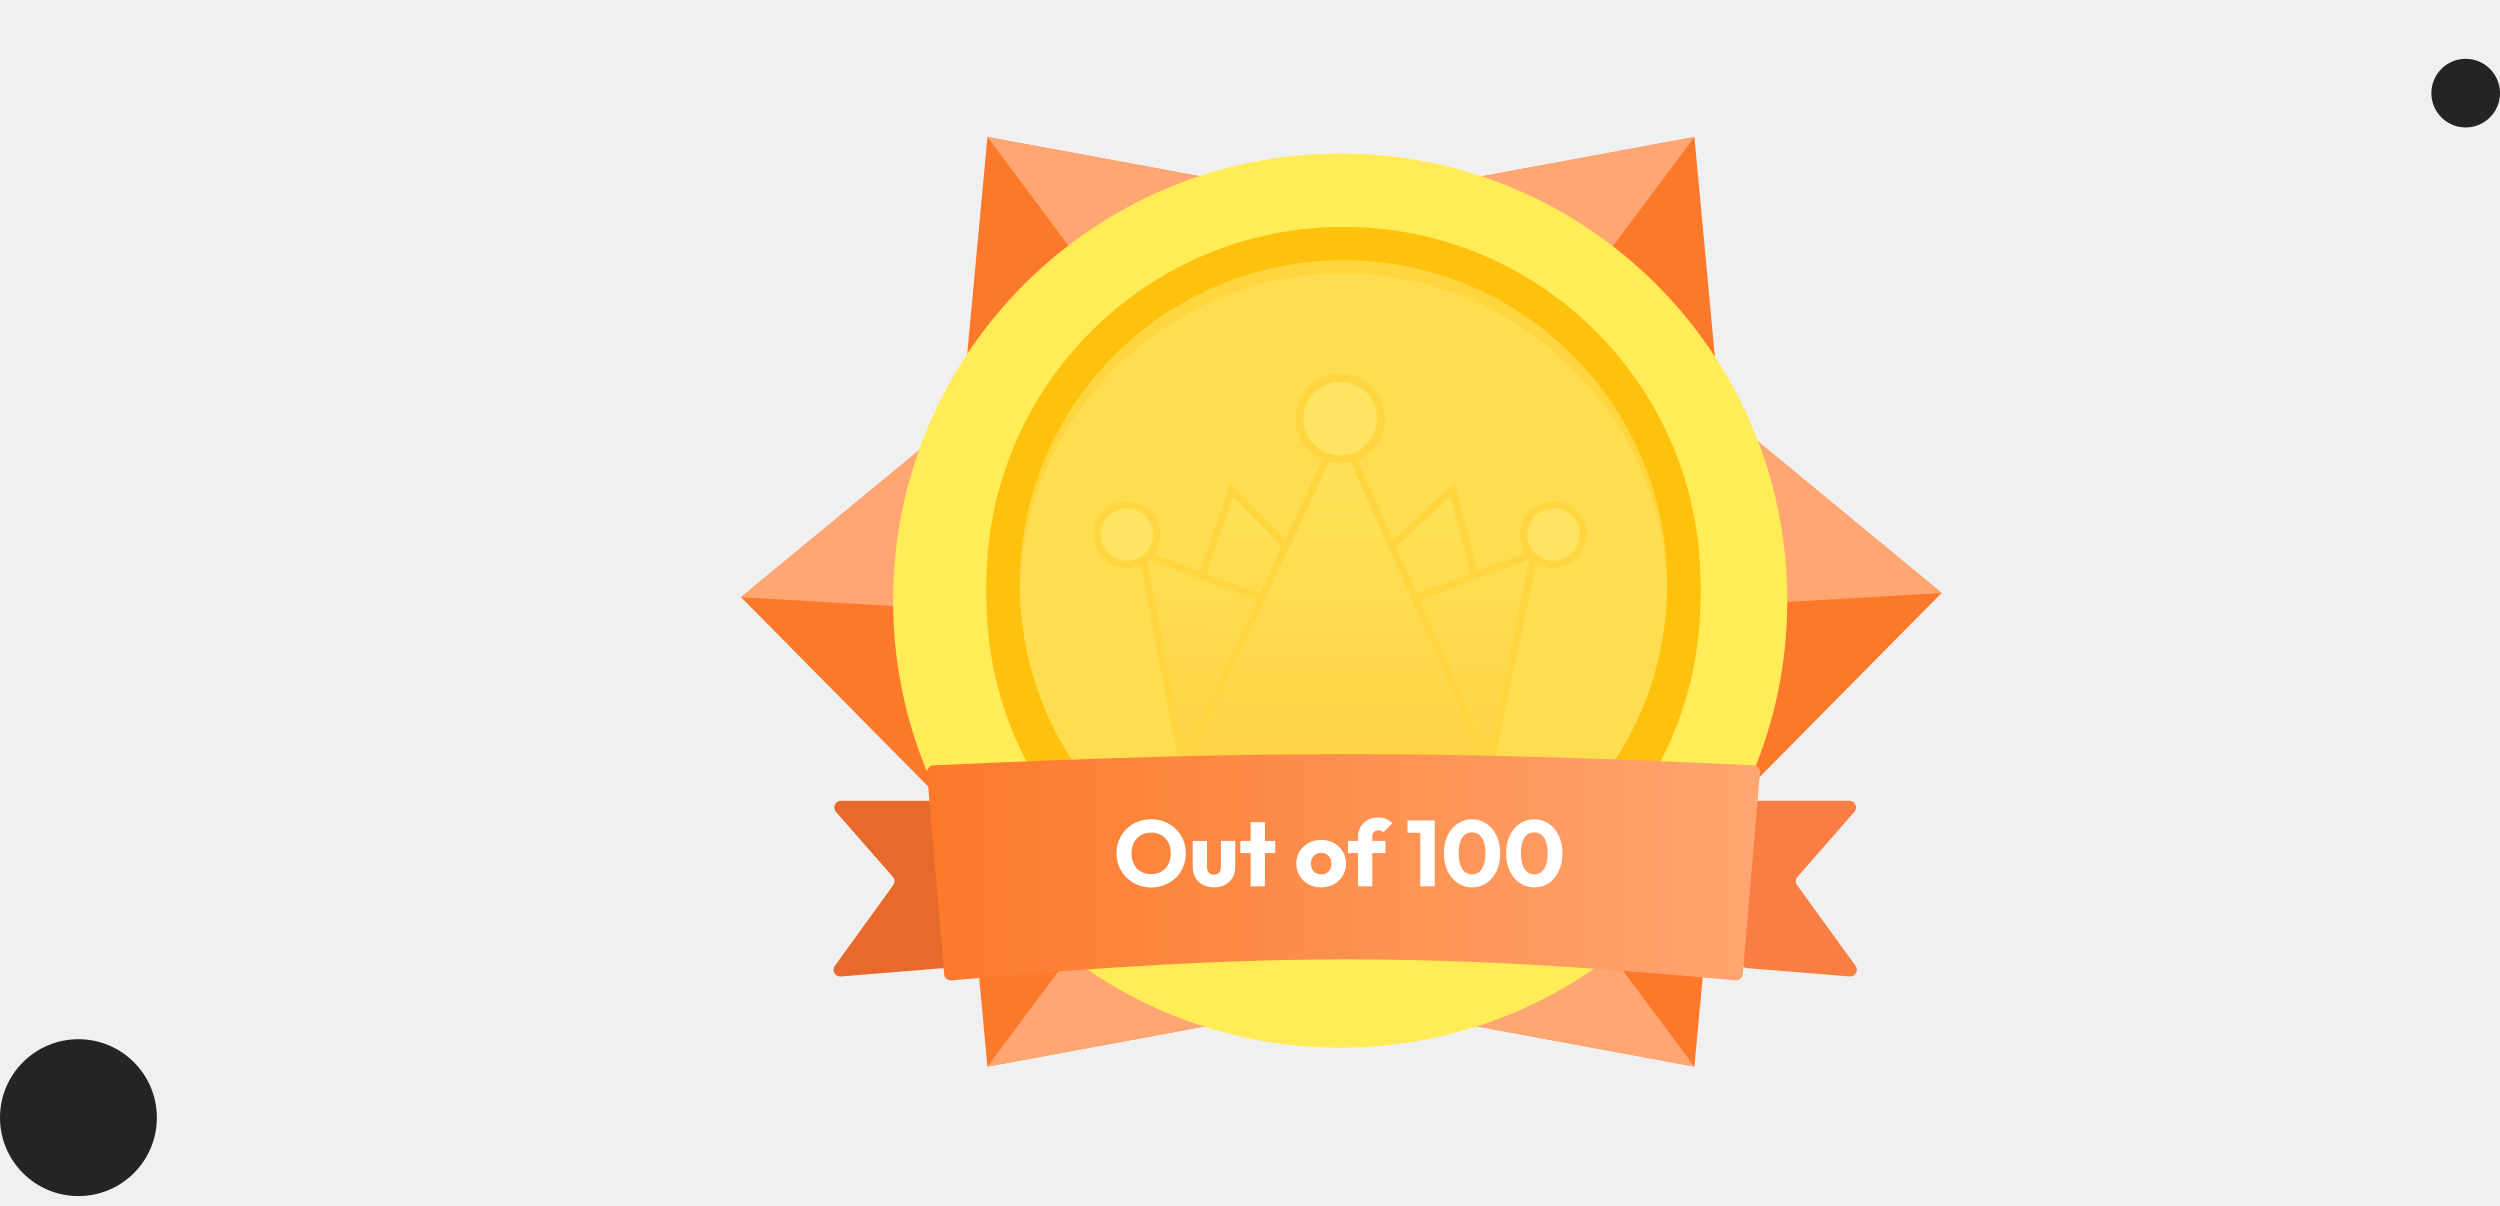
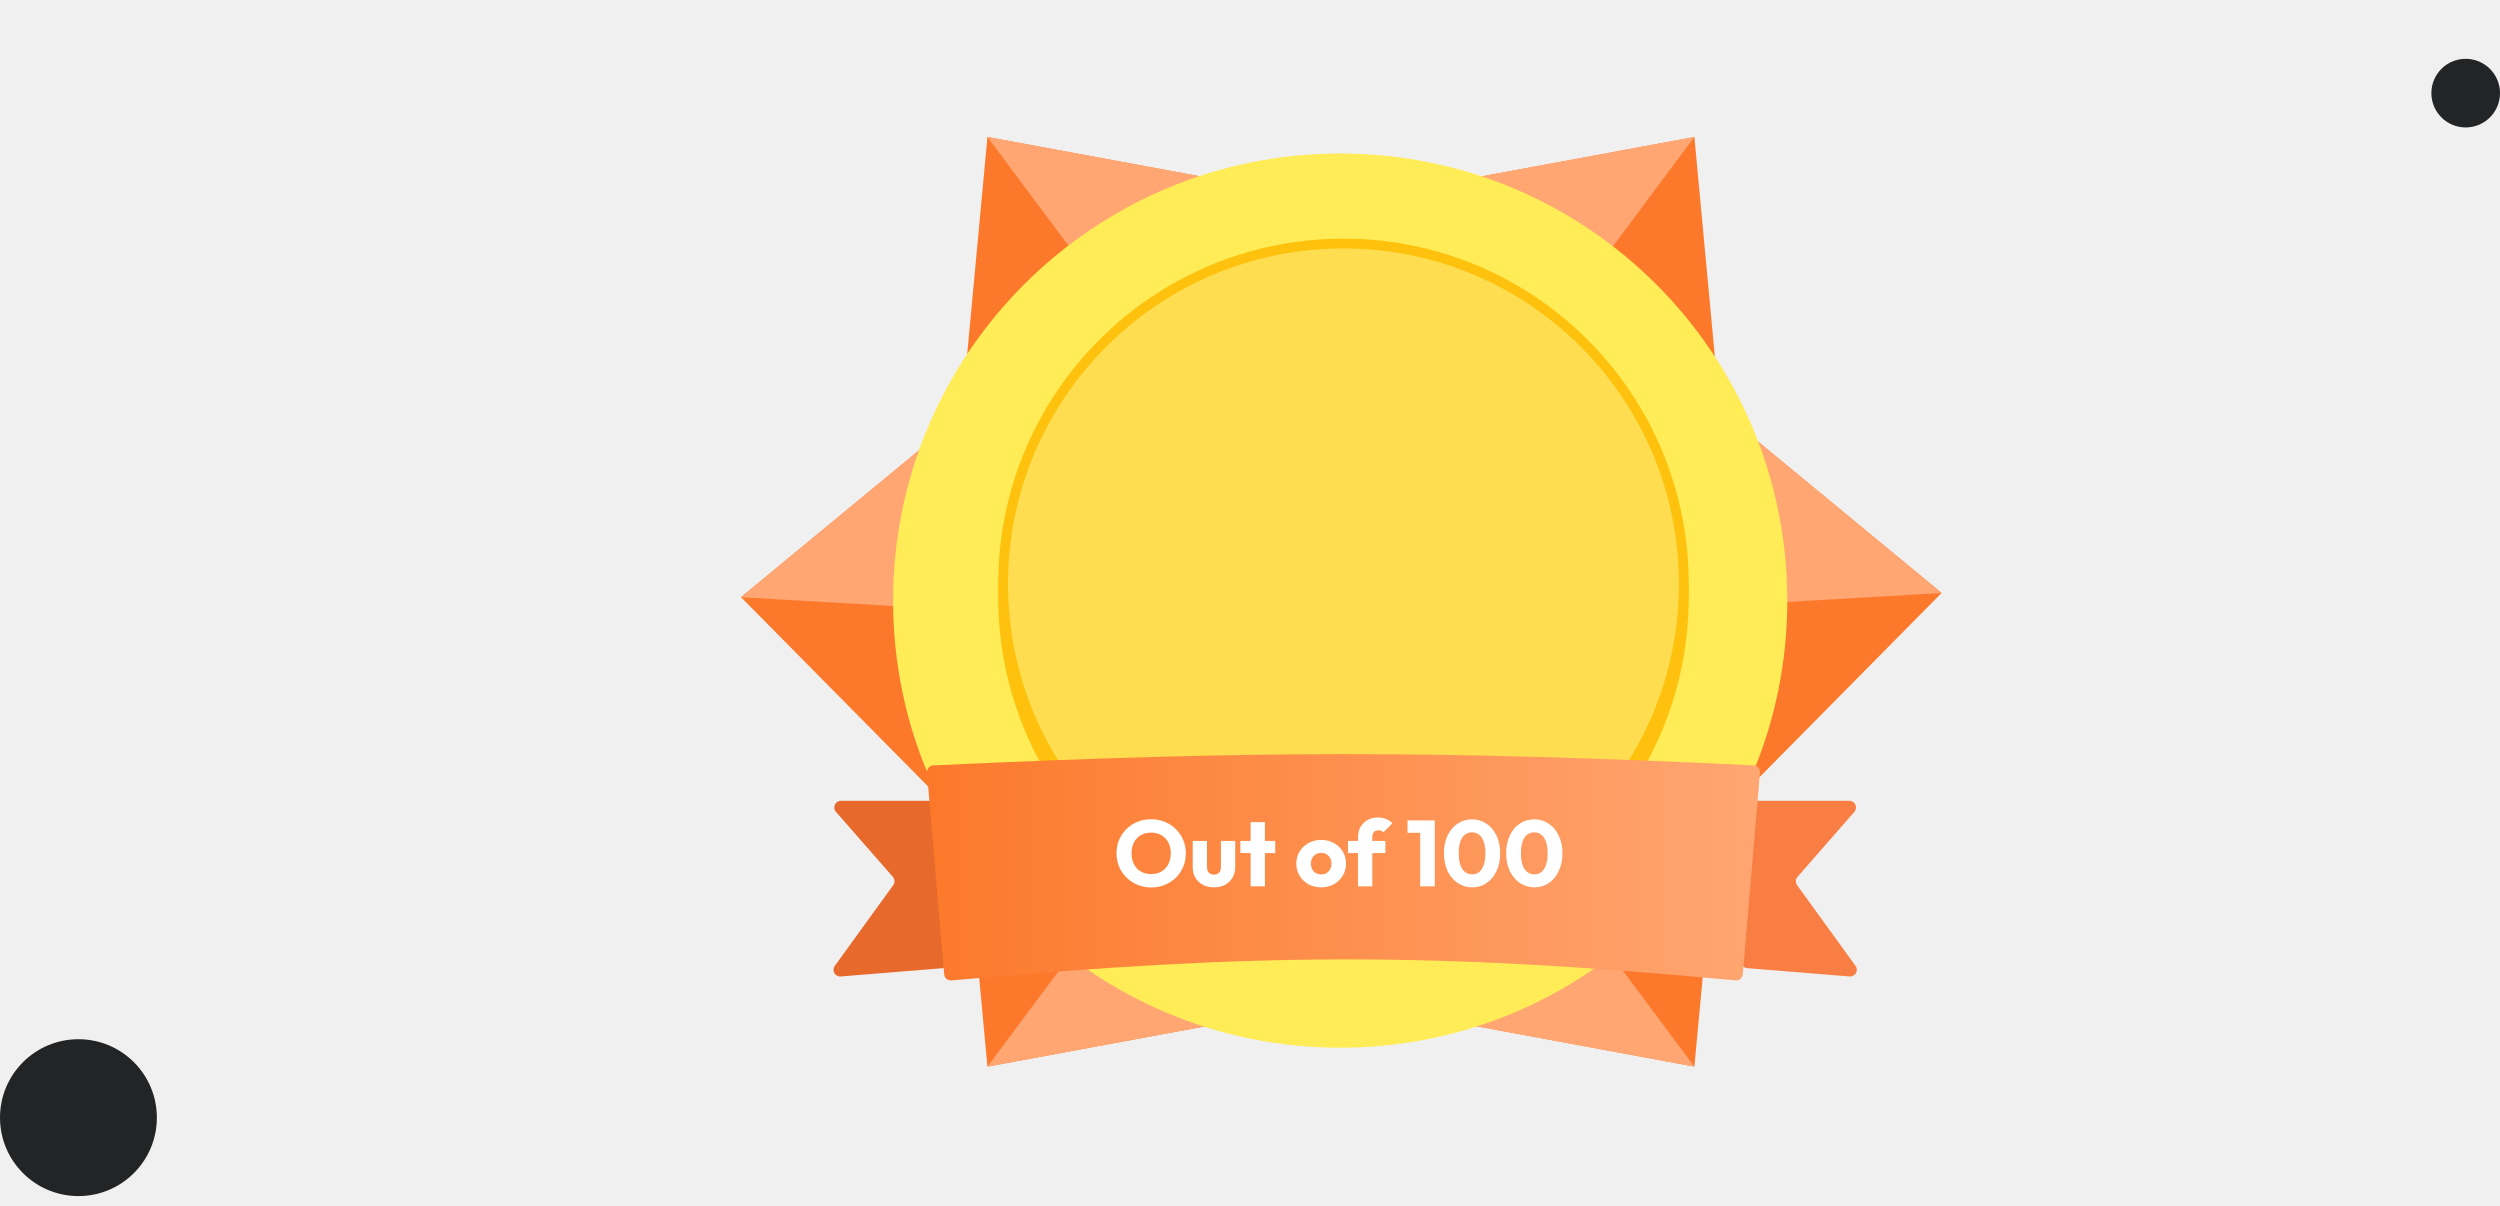
<svg xmlns="http://www.w3.org/2000/svg" width="255" height="123" viewBox="0 0 255 123" fill="none">
  <path d="M100.72 13.974L129.962 19.385L97.957 43.584L100.72 13.974Z" fill="#FC792B" />
  <path d="M100.717 13.969L129.959 19.38L113.891 31.65L100.717 13.969Z" fill="#FFA672" />
  <path d="M75.581 60.911L98.522 41.989L96.488 82.061L75.581 60.911Z" fill="#FC792B" />
  <path d="M75.578 60.916L98.519 41.993L97.591 62.188L75.578 60.916Z" fill="#FFA672" />
  <path d="M198.044 60.482L175.103 41.559L177.137 81.631L198.044 60.482Z" fill="#FC792B" />
  <path d="M198.047 60.486L175.106 41.563L176.035 61.759L198.047 60.486Z" fill="#FFA672" />
  <path d="M172.827 13.974L143.585 19.385L175.589 43.584L172.827 13.974Z" fill="#FC792B" />
  <path d="M172.83 13.969L143.588 19.38L159.655 31.65L172.83 13.969Z" fill="#FFA672" />
  <path d="M100.72 108.792L129.962 103.381L97.957 79.182L100.72 108.792Z" fill="#FC792B" />
  <path d="M100.717 108.796L129.959 103.386L113.891 91.116L100.717 108.796Z" fill="#FFA672" />
  <path d="M172.827 108.792L143.585 103.381L175.589 79.182L172.827 108.792Z" fill="#FC792B" />
  <path d="M172.83 108.796L143.588 103.386L159.655 91.116L172.83 108.796Z" fill="#FFA672" />
  <circle cx="136.7" cy="61.262" r="45.606" fill="#FFEC57" />
-   <circle cx="137.034" cy="60.925" r="34.715" fill="#FFDD51" stroke="#FEC20E" stroke-width="3.403" />
+   <circle cx="137.034" cy="60.925" r="34.715" fill="#FFDD51" stroke="#FEC20E" strokeWidth="3.403" />
  <path d="M151.965 78.188H120.674L116.477 56.437L122.582 58.726L125.635 49.949L131.181 55.673L136.701 43.844L141.959 55.673L148.149 49.949L150.439 58.726L156.544 56.437L151.965 78.188Z" fill="url(#paint0_linear_2599_30908)" />
-   <path d="M120.674 78.188H151.965M120.674 78.188L128.688 61.016M120.674 78.188L116.477 56.437L122.582 58.726M151.965 78.188L144.333 61.016M151.965 78.188L156.544 56.437L150.439 58.726M144.333 61.016L141.959 55.673M144.333 61.016L150.439 58.726M128.688 61.016L122.582 58.726M128.688 61.016L131.181 55.673M122.582 58.726L125.635 49.949L131.181 55.673M131.181 55.673L136.701 43.844L141.959 55.673M141.959 55.673L148.149 49.949L150.439 58.726" stroke="#FEC20E" stroke-width="0.763" />
-   <circle cx="114.95" cy="54.528" r="3.053" fill="#FFFCA1" stroke="#FEC20E" stroke-width="0.763" />
-   <circle cx="158.45" cy="54.528" r="3.053" fill="#FFFCA1" stroke="#FEC20E" stroke-width="0.763" />
-   <circle cx="136.704" cy="42.696" r="4.163" fill="#FFFCA1" stroke="#FEC20E" stroke-width="0.833" />
+   <path d="M120.674 78.188H151.965M120.674 78.188L128.688 61.016M120.674 78.188L116.477 56.437L122.582 58.726M151.965 78.188L144.333 61.016M151.965 78.188L156.544 56.437L150.439 58.726M144.333 61.016L141.959 55.673M144.333 61.016L150.439 58.726M128.688 61.016L122.582 58.726M128.688 61.016L131.181 55.673M122.582 58.726L125.635 49.949L131.181 55.673M131.181 55.673L136.701 43.844L141.959 55.673M141.959 55.673L148.149 49.949L150.439 58.726" stroke="#FEC20E" strokeWidth="0.763" />
+   <circle cx="114.95" cy="54.528" r="3.053" fill="#FFFCA1" stroke="#FEC20E" strokeWidth="0.763" />
+   <circle cx="158.45" cy="54.528" r="3.053" fill="#FFFCA1" stroke="#FEC20E" strokeWidth="0.763" />
+   <circle cx="136.704" cy="42.696" r="4.163" fill="#FFFCA1" stroke="#FEC20E" strokeWidth="0.833" />
  <path d="M188.633 81.68H179.202C178.842 81.68 178.544 81.96 178.523 82.32L177.58 98.031C177.558 98.401 177.835 98.721 178.204 98.751L188.66 99.599C189.239 99.645 189.607 98.992 189.266 98.521L183.304 90.287C183.118 90.03 183.134 89.679 183.343 89.44L186.559 85.764L189.145 82.809C189.53 82.368 189.218 81.68 188.633 81.68Z" fill="#F97E43" />
  <path d="M85.781 81.68H95.212C95.572 81.68 95.87 81.96 95.891 82.32L96.834 98.031C96.856 98.401 96.579 98.721 96.21 98.751L85.754 99.599C85.175 99.645 84.807 98.992 85.148 98.521L91.11 90.287C91.296 90.03 91.28 89.679 91.071 89.44L87.855 85.764L85.269 82.809C84.884 82.368 85.197 81.68 85.781 81.68Z" fill="#E8692C" />
-   <circle cx="137.034" cy="59.557" r="34.715" fill="#FFDD51" fill-opacity="0.76" stroke="#FEC20E" stroke-width="3.403" />
+   <circle cx="137.034" cy="59.557" r="34.715" fill="#FFDD51" fillOpacity="0.76" stroke="#FEC20E" strokeWidth="3.403" />
  <path d="M94.552 78.806L96.308 99.383C96.34 99.759 96.679 100.037 97.055 100.003C128.152 97.206 145.917 97.084 177.013 100C177.39 100.035 177.73 99.758 177.762 99.381L179.518 78.805C179.551 78.42 179.251 78.085 178.865 78.067C146.488 76.523 127.917 76.558 95.206 78.067C94.821 78.085 94.519 78.421 94.552 78.806Z" fill="url(#paint1_linear_2599_30908)" />
  <path d="M117.438 90.521C116.929 90.521 116.459 90.432 116.027 90.254C115.602 90.076 115.227 89.828 114.903 89.51C114.579 89.193 114.328 88.824 114.15 88.405C113.972 87.979 113.883 87.522 113.883 87.033C113.883 86.537 113.972 86.08 114.15 85.66C114.328 85.241 114.576 84.876 114.893 84.565C115.211 84.247 115.583 84.002 116.008 83.831C116.44 83.653 116.91 83.564 117.419 83.564C117.92 83.564 118.384 83.653 118.81 83.831C119.242 84.002 119.617 84.247 119.934 84.565C120.258 84.876 120.509 85.244 120.687 85.67C120.865 86.089 120.954 86.547 120.954 87.042C120.954 87.531 120.865 87.989 120.687 88.415C120.509 88.834 120.262 89.202 119.944 89.52C119.626 89.831 119.251 90.076 118.819 90.254C118.394 90.432 117.933 90.521 117.438 90.521ZM117.419 89.158C117.819 89.158 118.168 89.069 118.467 88.891C118.772 88.713 119.007 88.465 119.172 88.148C119.337 87.824 119.42 87.452 119.42 87.033C119.42 86.715 119.372 86.429 119.277 86.175C119.182 85.915 119.045 85.692 118.867 85.508C118.689 85.317 118.476 85.174 118.229 85.079C117.987 84.978 117.717 84.927 117.419 84.927C117.018 84.927 116.666 85.016 116.361 85.194C116.062 85.365 115.83 85.61 115.665 85.927C115.5 86.239 115.417 86.607 115.417 87.033C115.417 87.35 115.465 87.639 115.56 87.9C115.656 88.16 115.789 88.386 115.961 88.577C116.138 88.761 116.351 88.904 116.599 89.005C116.847 89.107 117.12 89.158 117.419 89.158ZM123.829 90.511C123.403 90.511 123.025 90.425 122.695 90.254C122.371 90.076 122.117 89.835 121.932 89.529C121.748 89.218 121.656 88.862 121.656 88.462V85.775H123.114V88.443C123.114 88.602 123.139 88.739 123.19 88.853C123.247 88.967 123.33 89.056 123.438 89.12C123.546 89.183 123.676 89.215 123.829 89.215C124.045 89.215 124.216 89.148 124.343 89.015C124.47 88.875 124.534 88.685 124.534 88.443V85.775H125.992V88.453C125.992 88.859 125.9 89.218 125.716 89.529C125.531 89.835 125.277 90.076 124.953 90.254C124.629 90.425 124.254 90.511 123.829 90.511ZM127.565 90.406V83.859H129.023V90.406H127.565ZM126.517 87.014V85.775H130.071V87.014H126.517ZM134.758 90.511C134.282 90.511 133.85 90.406 133.462 90.197C133.081 89.981 132.779 89.688 132.557 89.32C132.335 88.951 132.224 88.538 132.224 88.081C132.224 87.624 132.335 87.214 132.557 86.852C132.779 86.49 133.081 86.204 133.462 85.994C133.844 85.778 134.276 85.67 134.758 85.67C135.241 85.67 135.673 85.775 136.054 85.984C136.436 86.194 136.737 86.483 136.96 86.852C137.182 87.214 137.293 87.624 137.293 88.081C137.293 88.538 137.182 88.951 136.96 89.32C136.737 89.688 136.436 89.981 136.054 90.197C135.673 90.406 135.241 90.511 134.758 90.511ZM134.758 89.186C134.968 89.186 135.152 89.142 135.311 89.053C135.47 88.958 135.591 88.828 135.673 88.662C135.762 88.491 135.807 88.297 135.807 88.081C135.807 87.865 135.762 87.678 135.673 87.519C135.584 87.354 135.46 87.227 135.302 87.138C135.149 87.042 134.968 86.995 134.758 86.995C134.555 86.995 134.374 87.042 134.215 87.138C134.056 87.227 133.932 87.354 133.844 87.519C133.755 87.684 133.71 87.874 133.71 88.091C133.71 88.3 133.755 88.491 133.844 88.662C133.932 88.828 134.056 88.958 134.215 89.053C134.374 89.142 134.555 89.186 134.758 89.186ZM138.517 90.406V85.375C138.517 85 138.6 84.663 138.765 84.365C138.936 84.059 139.174 83.821 139.479 83.65C139.784 83.472 140.146 83.383 140.566 83.383C140.883 83.383 141.16 83.437 141.395 83.545C141.636 83.647 141.846 83.79 142.024 83.974L141.109 84.889C141.045 84.825 140.972 84.777 140.89 84.746C140.814 84.707 140.721 84.689 140.613 84.689C140.417 84.689 140.261 84.746 140.146 84.86C140.032 84.974 139.975 85.13 139.975 85.327V90.406H138.517ZM137.497 87.014V85.775H141.309V87.014H137.497ZM144.863 90.406V83.678H146.35V90.406H144.863ZM143.567 84.946V83.678H146.255V84.946H143.567ZM150.161 90.511C149.621 90.511 149.132 90.365 148.694 90.073C148.255 89.781 147.909 89.374 147.655 88.853C147.407 88.326 147.283 87.719 147.283 87.033C147.283 86.34 147.407 85.737 147.655 85.222C147.903 84.701 148.243 84.298 148.675 84.012C149.107 83.72 149.596 83.573 150.142 83.573C150.695 83.573 151.187 83.72 151.619 84.012C152.051 84.298 152.391 84.701 152.639 85.222C152.893 85.743 153.02 86.35 153.02 87.042C153.02 87.735 152.893 88.341 152.639 88.862C152.391 89.383 152.051 89.79 151.619 90.082C151.194 90.368 150.708 90.511 150.161 90.511ZM150.152 89.186C150.431 89.186 150.673 89.107 150.876 88.948C151.079 88.783 151.235 88.542 151.343 88.224C151.457 87.9 151.514 87.506 151.514 87.042C151.514 86.572 151.457 86.178 151.343 85.861C151.235 85.543 151.079 85.305 150.876 85.146C150.673 84.981 150.428 84.898 150.142 84.898C149.869 84.898 149.628 84.978 149.418 85.136C149.215 85.295 149.059 85.533 148.951 85.851C148.843 86.169 148.789 86.563 148.789 87.033C148.789 87.503 148.843 87.897 148.951 88.214C149.059 88.532 149.215 88.773 149.418 88.939C149.628 89.104 149.872 89.186 150.152 89.186ZM156.508 90.511C155.968 90.511 155.479 90.365 155.041 90.073C154.602 89.781 154.256 89.374 154.002 88.853C153.754 88.326 153.63 87.719 153.63 87.033C153.63 86.34 153.754 85.737 154.002 85.222C154.25 84.701 154.589 84.298 155.021 84.012C155.454 83.72 155.943 83.573 156.489 83.573C157.042 83.573 157.534 83.72 157.966 84.012C158.398 84.298 158.738 84.701 158.986 85.222C159.24 85.743 159.367 86.35 159.367 87.042C159.367 87.735 159.24 88.341 158.986 88.862C158.738 89.383 158.398 89.79 157.966 90.082C157.54 90.368 157.054 90.511 156.508 90.511ZM156.499 89.186C156.778 89.186 157.02 89.107 157.223 88.948C157.426 88.783 157.582 88.542 157.69 88.224C157.804 87.9 157.861 87.506 157.861 87.042C157.861 86.572 157.804 86.178 157.69 85.861C157.582 85.543 157.426 85.305 157.223 85.146C157.02 84.981 156.775 84.898 156.489 84.898C156.216 84.898 155.974 84.978 155.765 85.136C155.562 85.295 155.406 85.533 155.298 85.851C155.19 86.169 155.136 86.563 155.136 87.033C155.136 87.503 155.19 87.897 155.298 88.214C155.406 88.532 155.562 88.773 155.765 88.939C155.974 89.104 156.219 89.186 156.499 89.186Z" fill="white" />
  <circle cx="8" cy="114" r="8" fill="#222425" />
  <circle cx="251.5" cy="9.5" r="3.5" fill="#222425" />
  <defs>
    <linearGradient id="paint0_linear_2599_30908" x1="136.51" y1="43.844" x2="135.938" y2="88.872" gradientUnits="userSpaceOnUse">
      <stop stop-color="#FFF77A" />
      <stop offset="1" stop-color="#FFA805" />
    </linearGradient>
    <linearGradient id="paint1_linear_2599_30908" x1="94.492" y1="88.494" x2="179.578" y2="88.494" gradientUnits="userSpaceOnUse">
      <stop stop-color="#FC792B" />
      <stop offset="1" stop-color="#FFA672" />
    </linearGradient>
  </defs>
</svg>
